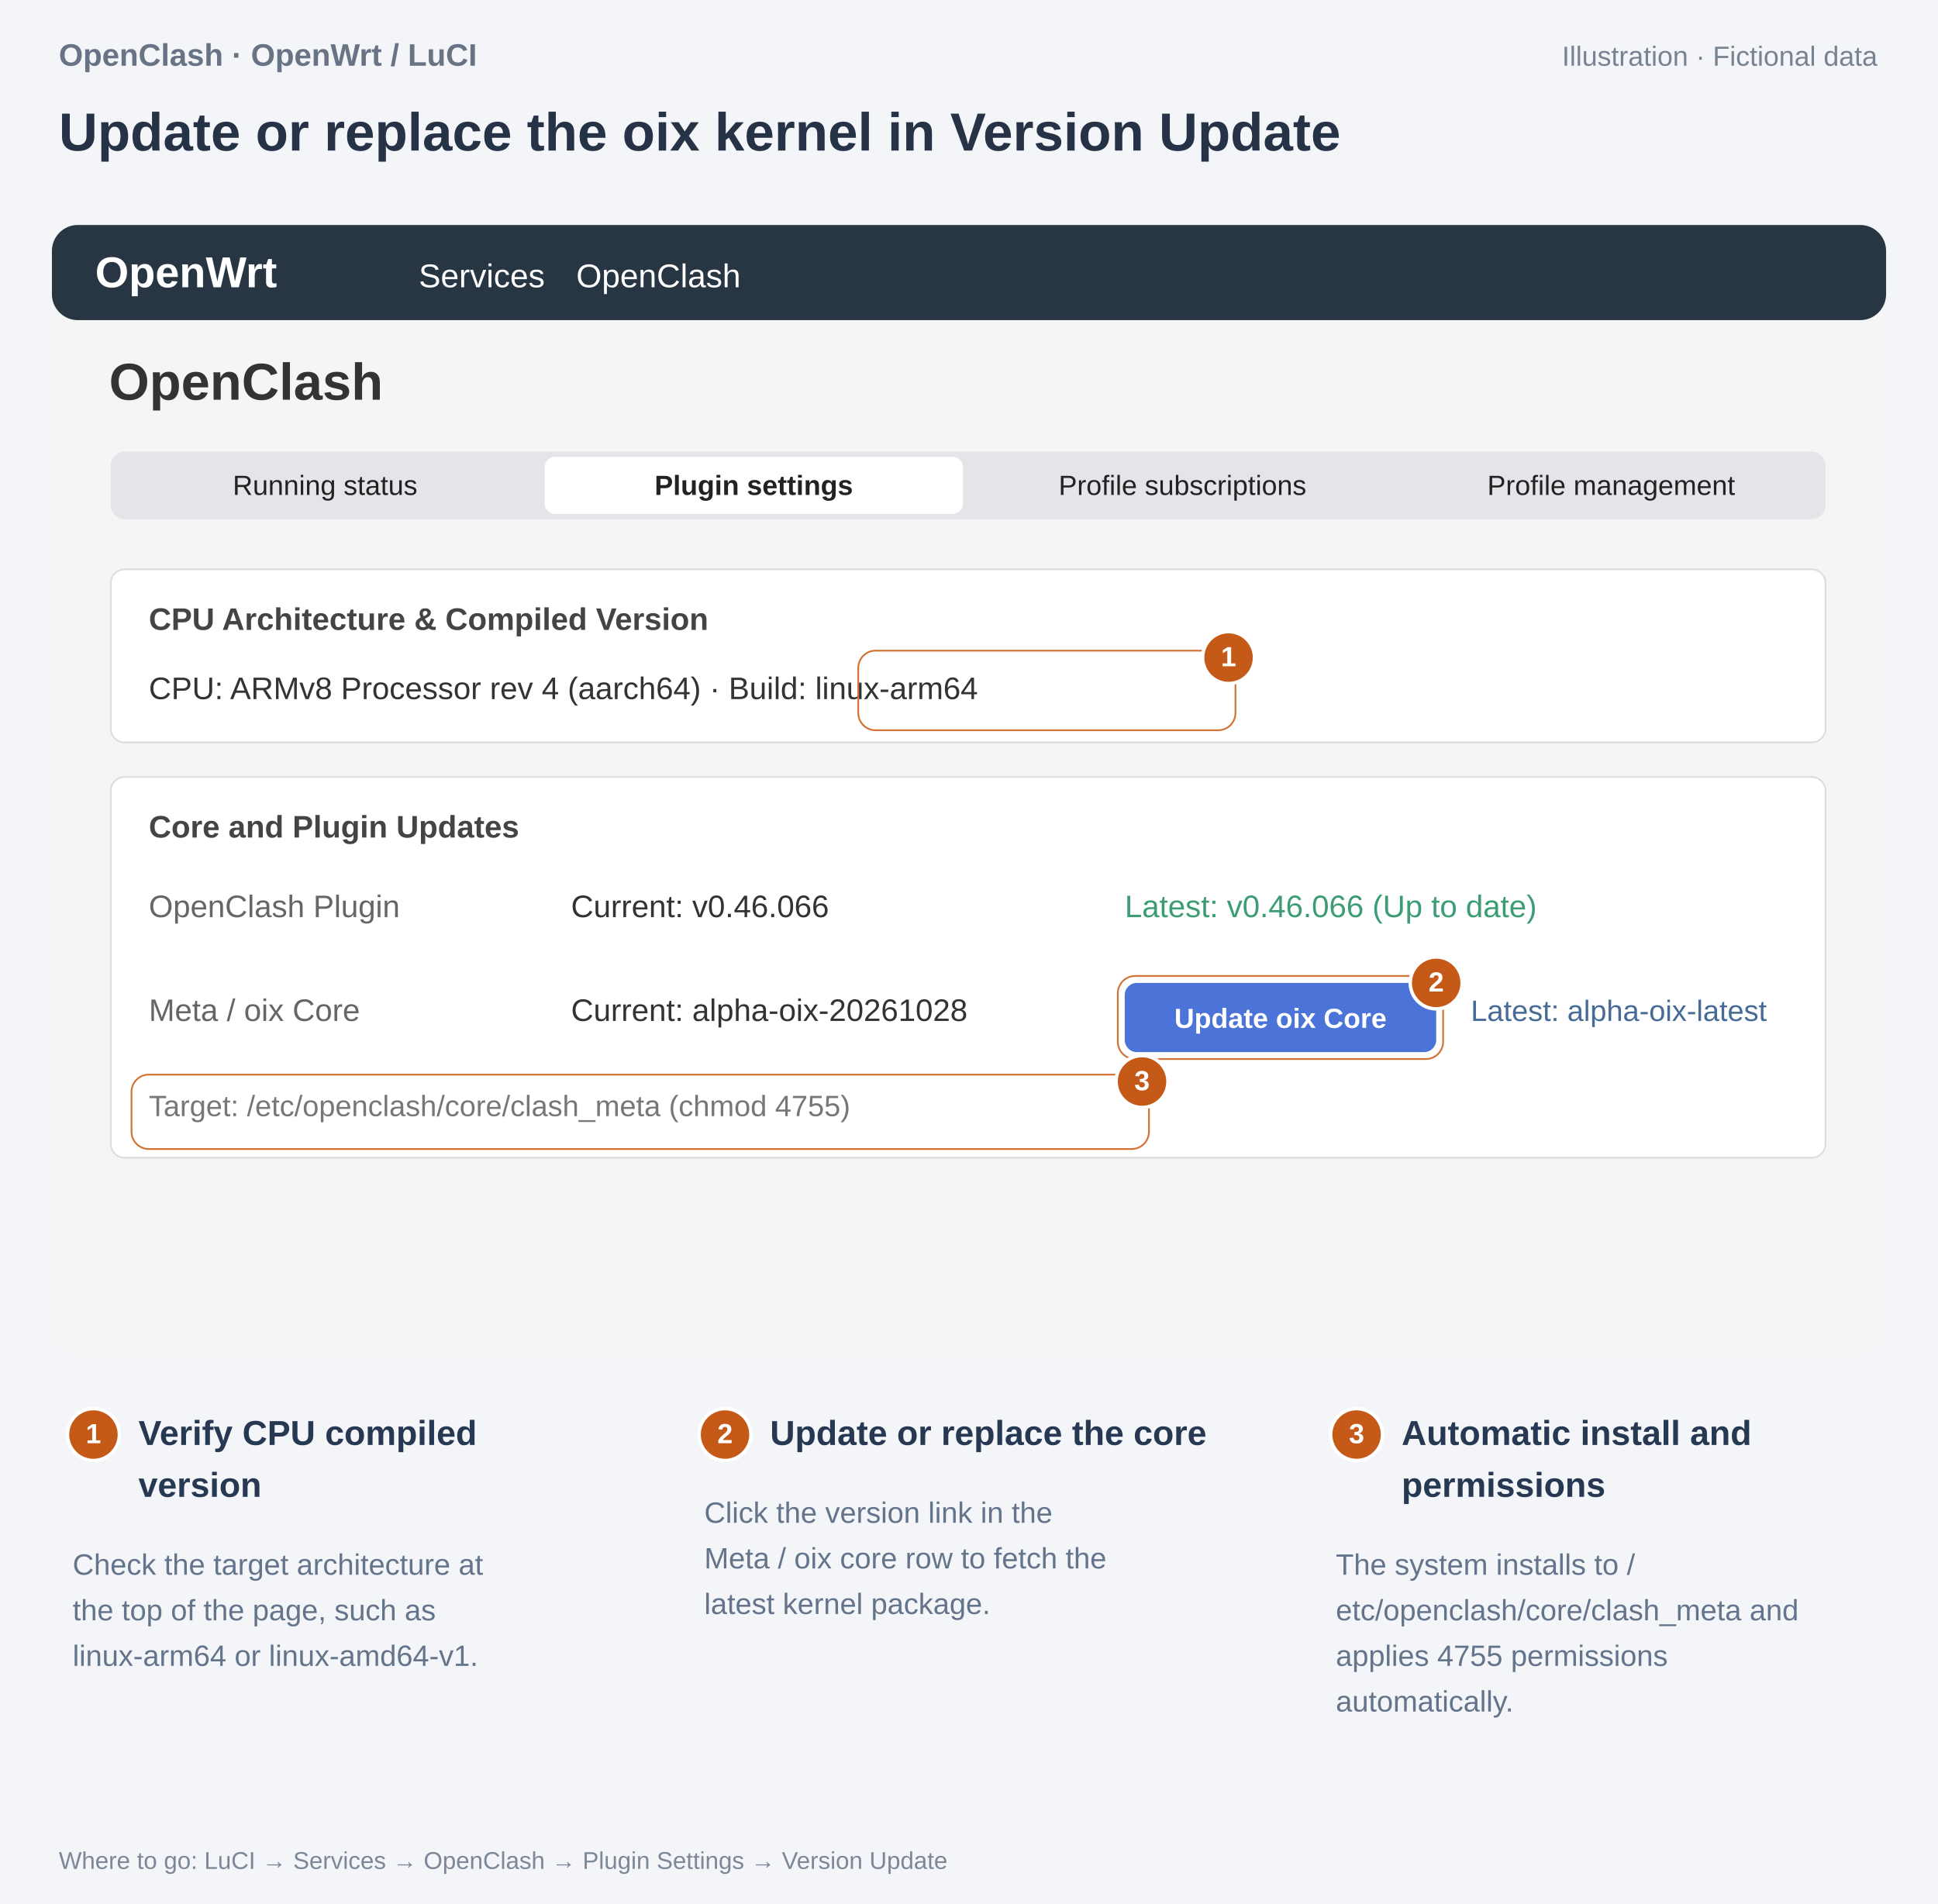
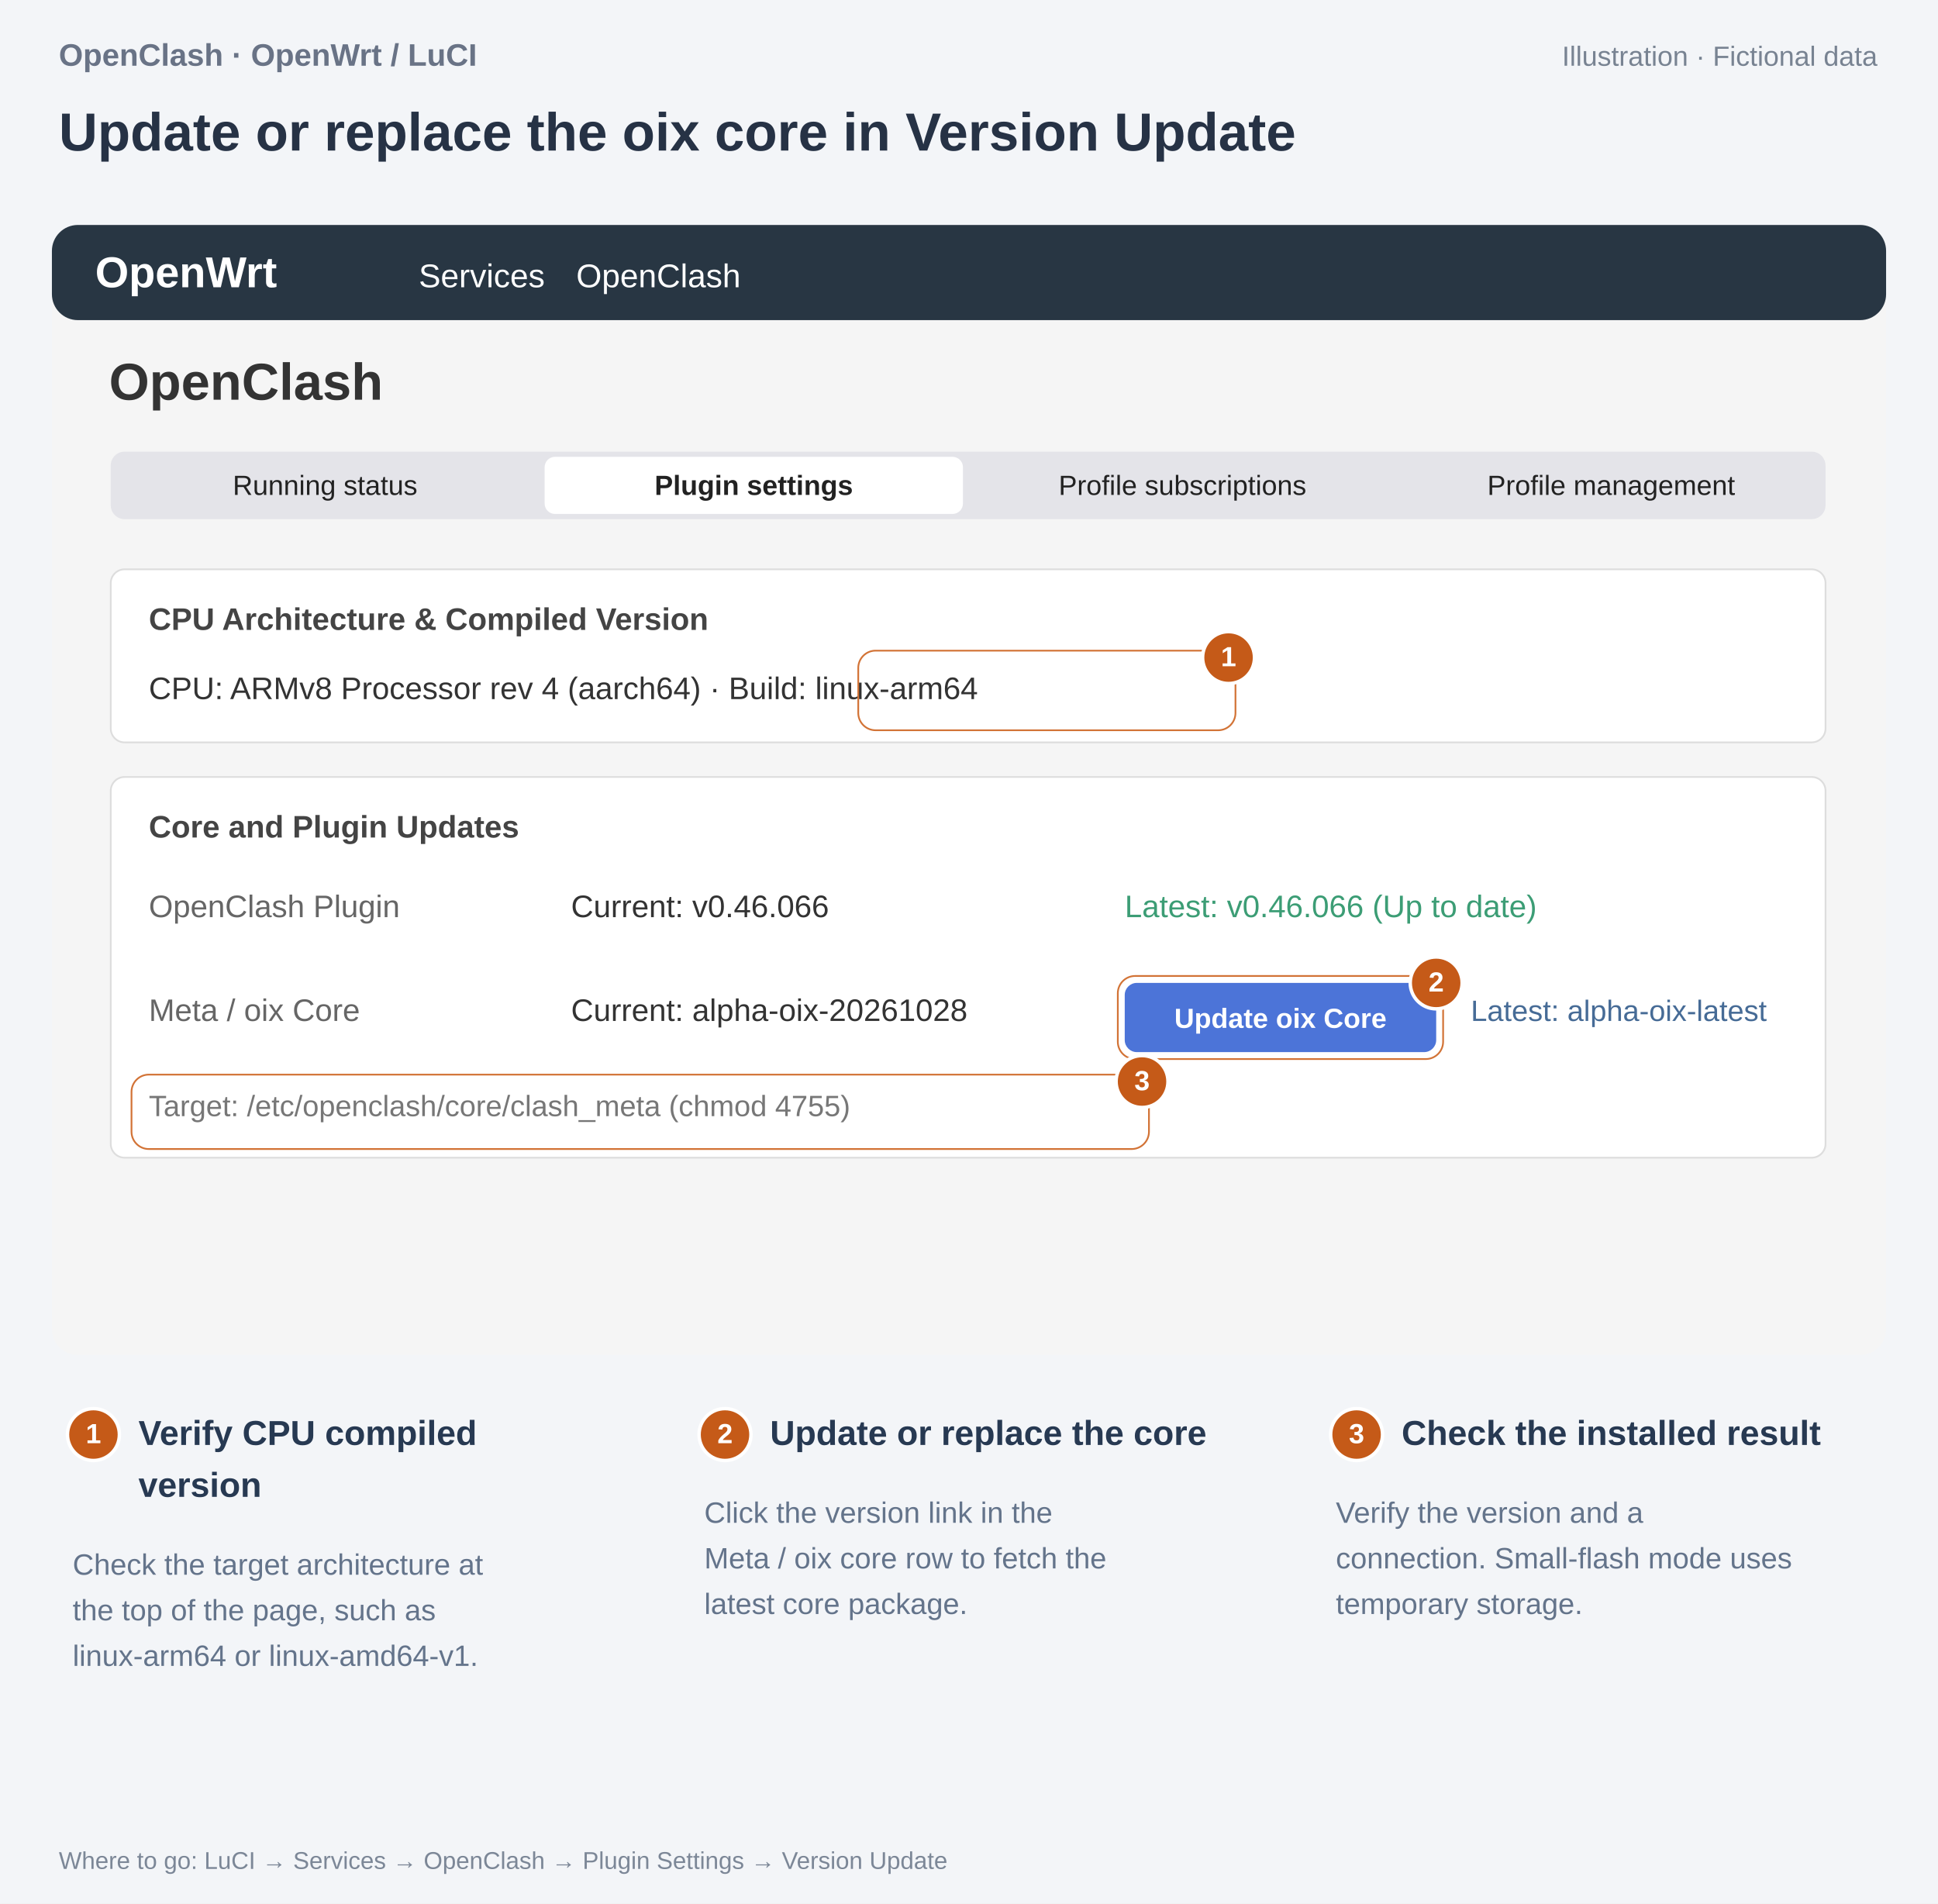
<svg xmlns="http://www.w3.org/2000/svg" width="1120" height="1100" viewBox="0 0 1120 1100" role="img" aria-labelledby="title desc">
  <g font-family="-apple-system,BlinkMacSystemFont,'PingFang SC','Segoe UI',Arial,sans-serif">
    <rect x="0" y="0" width="1120" height="1100" rx="0" fill="#f3f5f8" stroke="none" />
    <text x="34" y="38" font-size="18" fill="#697386" font-weight="600" text-anchor="start">OpenClash · OpenWrt / LuCI</text>
    <text x="1085" y="38" font-size="16" fill="#788392" font-weight="500" text-anchor="end">Illustration · Fictional data</text>
-     <text x="34" y="87" font-size="31" fill="#263245" font-weight="700" text-anchor="start">Update or replace the oix kernel in Version Update</text>
+     <text x="34" y="87" font-size="31" fill="#263245" font-weight="700" text-anchor="start">Update or replace the oix core in Version Update</text>
    <rect x="30" y="130" width="1060" height="653" rx="15" fill="#f5f5f5" stroke="none" />
    <rect x="30" y="130" width="1060" height="55" rx="15" fill="#283643" stroke="none" />
    <text x="55" y="166" font-size="25" fill="#fff" font-weight="600" text-anchor="start">OpenWrt</text>
    <text x="242" y="166" font-size="19" fill="#fff" font-weight="400" text-anchor="start">Services</text>
    <text x="333" y="166" font-size="19" fill="#fff" font-weight="400" text-anchor="start">OpenClash</text>
    <text x="63" y="231" font-size="30" fill="#333" font-weight="650" text-anchor="start">OpenClash</text>
    <rect x="64" y="261" width="991" height="39" rx="8" fill="#e4e4e9" stroke="none" />
    <text x="187.875" y="286" font-size="16" fill="#222" font-weight="400" text-anchor="middle">Running status</text>
    <rect x="314.75" y="264" width="241.75" height="33" rx="6" fill="#fff" stroke="none" />
    <text x="435.625" y="286" font-size="16" fill="#222" font-weight="600" text-anchor="middle">Plugin settings</text>
    <text x="683.375" y="286" font-size="16" fill="#222" font-weight="400" text-anchor="middle">Profile subscriptions</text>
    <text x="931.125" y="286" font-size="16" fill="#222" font-weight="400" text-anchor="middle">Profile management</text>
    <rect x="64" y="329" width="991" height="100" rx="8" fill="#fff" stroke="#ddd" />
    <text x="86" y="364" font-size="18" fill="#444" font-weight="600" text-anchor="start">CPU Architecture &amp; Compiled Version</text>
    <text x="86" y="404" font-size="18" fill="#333" font-weight="400" text-anchor="start">CPU: ARMv8 Processor rev 4 (aarch64) · Build: linux-arm64</text>
    <rect x="496" y="376" width="218" height="46" rx="10" fill="none" stroke="#d27336" />
    <circle cx="710" cy="380" r="15" fill="#c55a18" stroke="#fff" stroke-width="2" />
    <text x="710" y="385" font-size="16" fill="#fff" font-weight="700" text-anchor="middle">1</text>
    <rect x="64" y="449" width="991" height="220" rx="8" fill="#fff" stroke="#ddd" />
    <text x="86" y="484" font-size="18" fill="#444" font-weight="600" text-anchor="start">Core and Plugin Updates</text>
    <text x="86" y="530" font-size="18" fill="#666" font-weight="400" text-anchor="start">OpenClash Plugin</text>
    <text x="330" y="530" font-size="18" fill="#333" font-weight="400" text-anchor="start">Current: v0.46.066</text>
    <text x="650" y="530" font-size="18" fill="#3c9d75" font-weight="400" text-anchor="start">Latest: v0.46.066 (Up to date)</text>
    <text x="86" y="590" font-size="18" fill="#666" font-weight="400" text-anchor="start">Meta / oix Core</text>
    <text x="330" y="590" font-size="18" fill="#333" font-weight="400" text-anchor="start">Current: alpha-oix-20261028</text>
    <rect x="650" y="568" width="180" height="40" rx="7" fill="#4c74d8" stroke="none" />
    <text x="740" y="594" font-size="16" fill="#fff" font-weight="600" text-anchor="middle">Update oix Core</text>
    <rect x="646" y="564" width="188" height="48" rx="10" fill="none" stroke="#d27336" />
    <circle cx="830" cy="568" r="15" fill="#c55a18" stroke="#fff" stroke-width="2" />
    <text x="830" y="573" font-size="16" fill="#fff" font-weight="700" text-anchor="middle">2</text>
    <text x="850" y="590" font-size="17" fill="#466b96" font-weight="400" text-anchor="start">Latest: alpha-oix-latest</text>
    <text x="86" y="645" font-size="17" fill="#777" font-weight="400" text-anchor="start">Target: /etc/openclash/core/clash_meta (chmod 4755)</text>
    <rect x="76" y="621" width="588" height="43" rx="10" fill="none" stroke="#d27336" />
    <circle cx="660" cy="625" r="15" fill="#c55a18" stroke="#fff" stroke-width="2" />
    <text x="660" y="630" font-size="16" fill="#fff" font-weight="700" text-anchor="middle">3</text>
    <circle cx="54" cy="829" r="15" fill="#c55a18" stroke="#fff" stroke-width="2" />
    <text x="54" y="834" font-size="16" fill="#fff" font-weight="700" text-anchor="middle">1</text>
    <text x="80" y="835" font-size="20" fill="#273952" font-weight="600" text-anchor="start">Verify CPU compiled</text>
    <text x="80" y="865" font-size="20" fill="#273952" font-weight="600" text-anchor="start">version</text>
    <text x="42" y="910" font-size="17" fill="#64748b" font-weight="400" text-anchor="start">Check the target architecture at</text>
    <text x="42" y="936.35" font-size="17" fill="#64748b" font-weight="400" text-anchor="start">the top of the page, such as</text>
    <text x="42" y="962.7" font-size="17" fill="#64748b" font-weight="400" text-anchor="start">linux-arm64 or linux-amd64-v1.</text>
    <circle cx="419" cy="829" r="15" fill="#c55a18" stroke="#fff" stroke-width="2" />
    <text x="419" y="834" font-size="16" fill="#fff" font-weight="700" text-anchor="middle">2</text>
    <text x="445" y="835" font-size="20" fill="#273952" font-weight="600" text-anchor="start">Update or replace the core</text>
    <text x="407" y="880" font-size="17" fill="#64748b" font-weight="400" text-anchor="start">Click the version link in the</text>
    <text x="407" y="906.35" font-size="17" fill="#64748b" font-weight="400" text-anchor="start">Meta / oix core row to fetch the</text>
-     <text x="407" y="932.7" font-size="17" fill="#64748b" font-weight="400" text-anchor="start">latest kernel package.</text>
+     <text x="407" y="932.7" font-size="17" fill="#64748b" font-weight="400" text-anchor="start">latest core package.</text>
    <circle cx="784" cy="829" r="15" fill="#c55a18" stroke="#fff" stroke-width="2" />
    <text x="784" y="834" font-size="16" fill="#fff" font-weight="700" text-anchor="middle">3</text>
-     <text x="810" y="835" font-size="20" fill="#273952" font-weight="600" text-anchor="start">Automatic install and</text>
-     <text x="810" y="865" font-size="20" fill="#273952" font-weight="600" text-anchor="start">permissions</text>
-     <text x="772" y="910" font-size="17" fill="#64748b" font-weight="400" text-anchor="start">The system installs to /</text>
-     <text x="772" y="936.35" font-size="17" fill="#64748b" font-weight="400" text-anchor="start">etc/openclash/core/clash_meta and</text>
-     <text x="772" y="962.7" font-size="17" fill="#64748b" font-weight="400" text-anchor="start"> applies 4755 permissions</text>
-     <text x="772" y="989.05" font-size="17" fill="#64748b" font-weight="400" text-anchor="start">automatically.</text>
+     <text x="810" y="835" font-size="20" fill="#273952" font-weight="600" text-anchor="start">Check the installed result</text>
+     <text x="772" y="880" font-size="17" fill="#64748b" font-weight="400" text-anchor="start">Verify the version and a</text>
+     <text x="772" y="906.35" font-size="17" fill="#64748b" font-weight="400" text-anchor="start">connection. Small-flash mode uses</text>
+     <text x="772" y="932.7" font-size="17" fill="#64748b" font-weight="400" text-anchor="start"> temporary storage.</text>
    <text x="34" y="1080" font-size="14" fill="#7c8797" font-weight="400" text-anchor="start">Where to go: LuCI → Services → OpenClash → Plugin Settings → Version Update</text>
  </g>
</svg>
